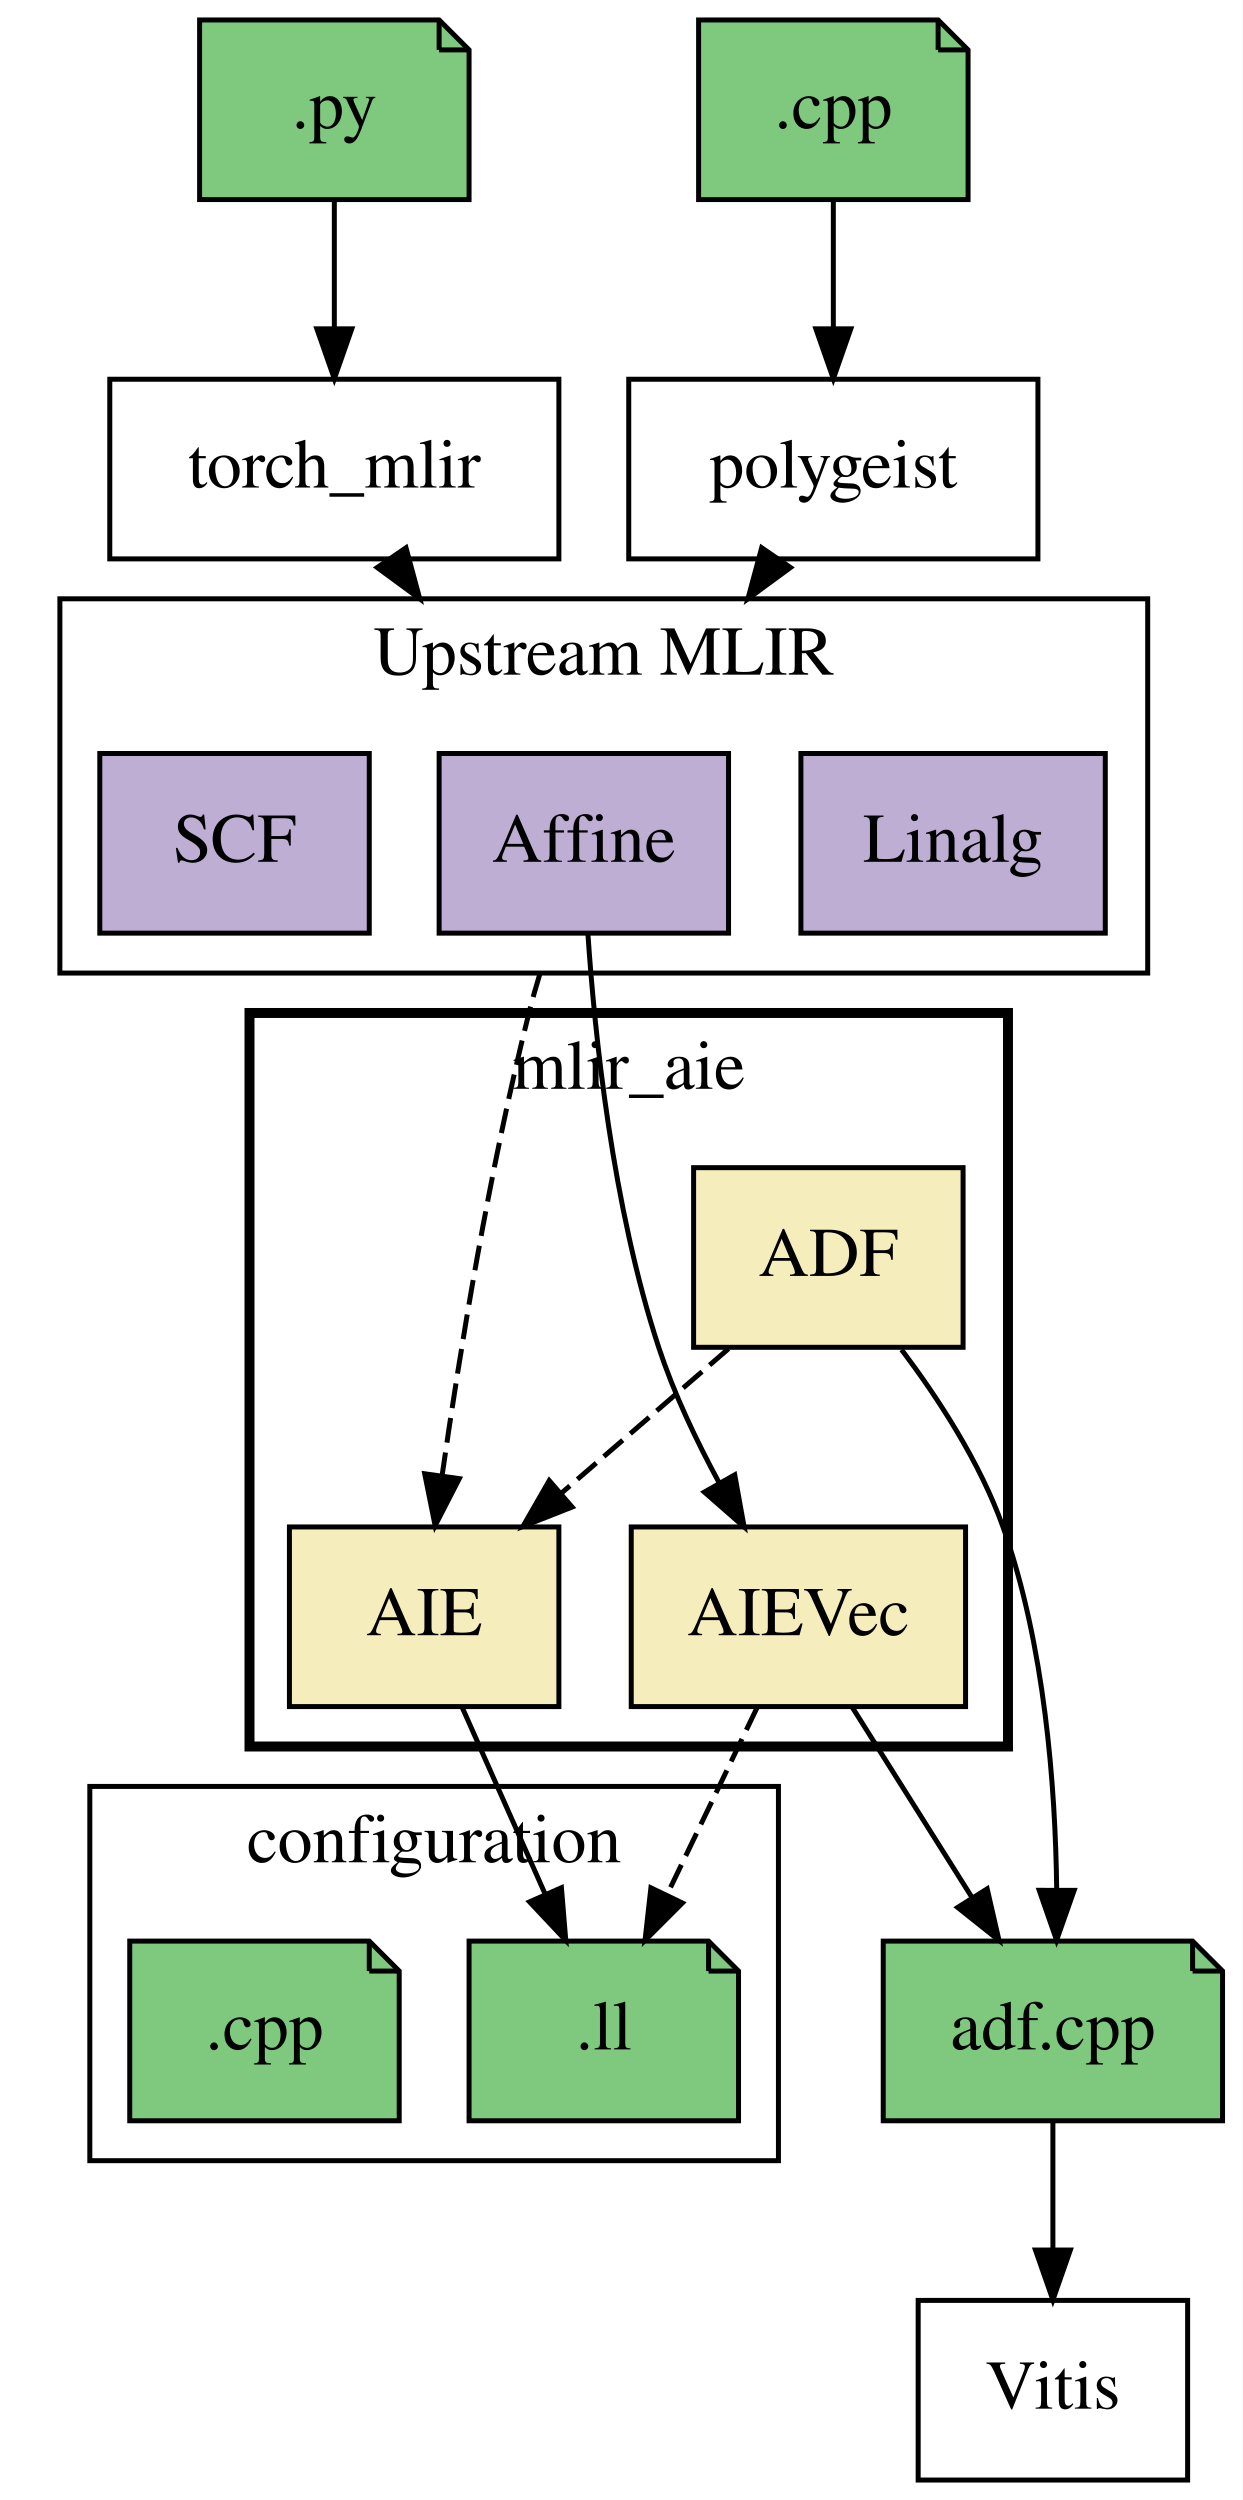
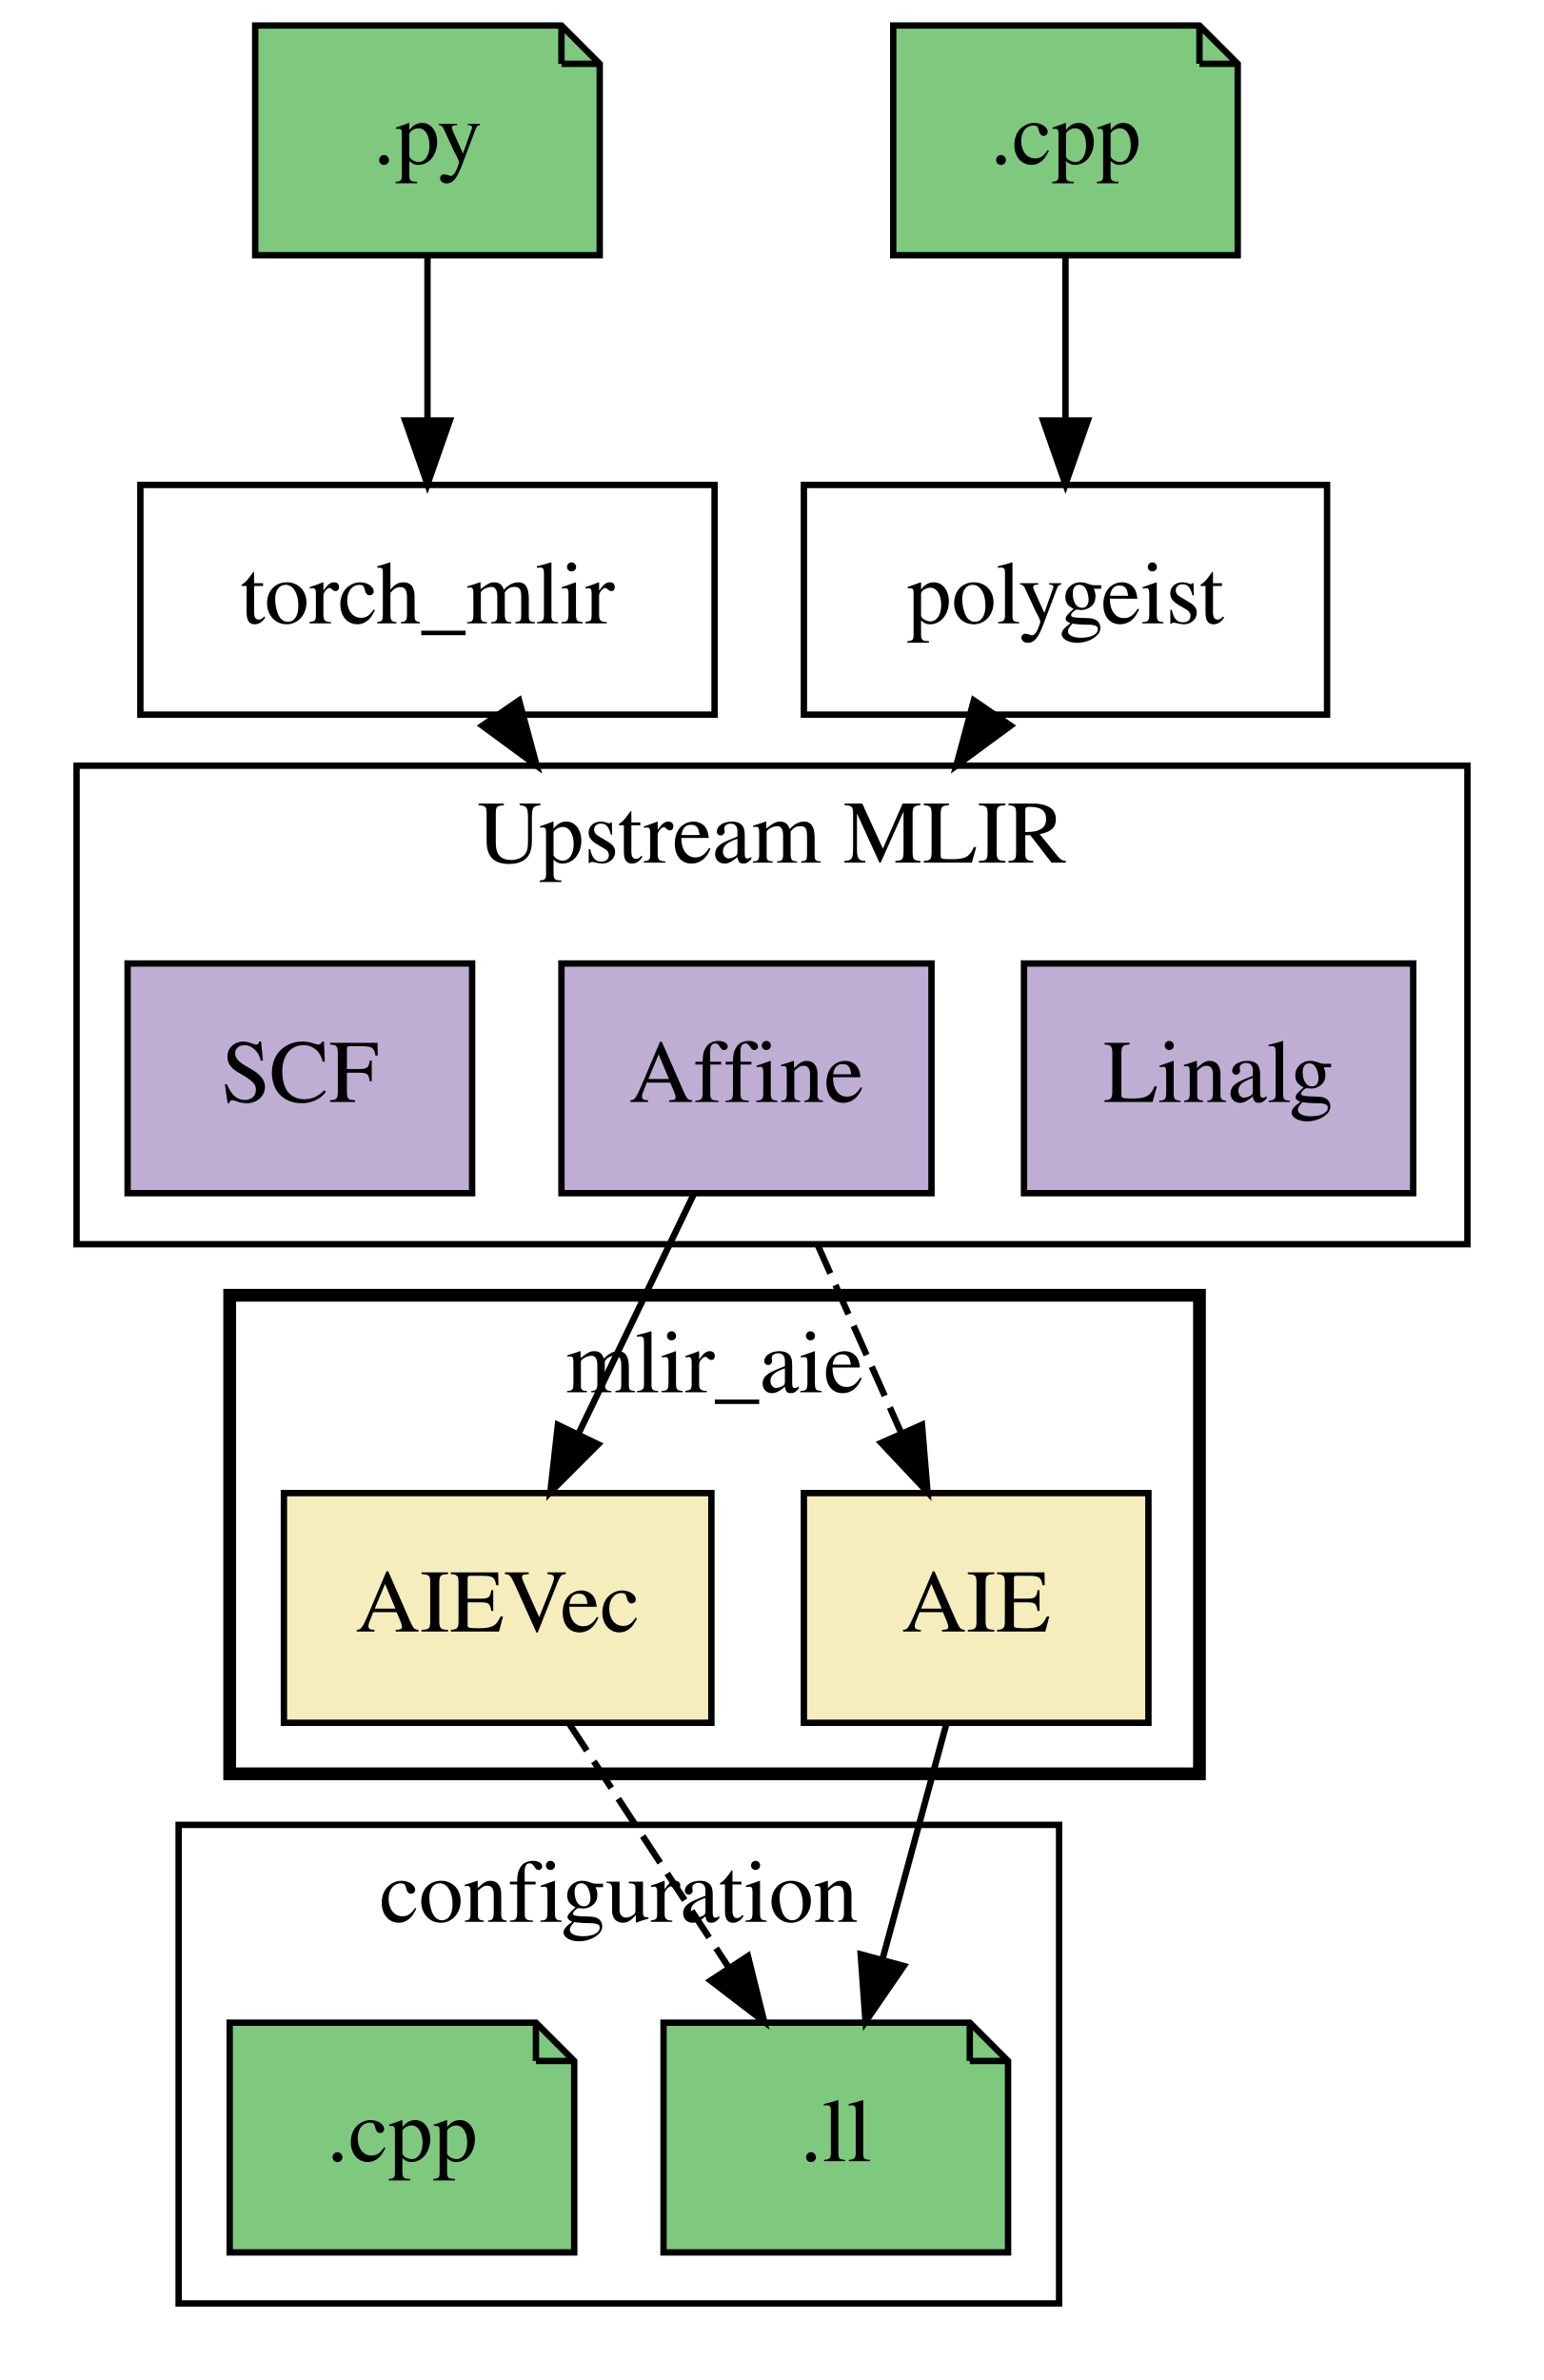
- <svg xmlns="http://www.w3.org/2000/svg" xmlns:xlink="http://www.w3.org/1999/xlink" width="249pt" height="501pt" viewBox="0.00 0.00 249.00 501.00">
-   <g id="graph0" class="graph" transform="scale(1 1) rotate(0) translate(4 497)">
-     <polygon fill="white" stroke="transparent" points="-4,4 -4,-497 245,-497 245,4 -4,4" />
+ <svg xmlns="http://www.w3.org/2000/svg" xmlns:xlink="http://www.w3.org/1999/xlink" width="242pt" height="373pt" viewBox="0.00 0.00 242.00 373.00">
+   <g id="graph0" class="graph" transform="scale(1 1) rotate(0) translate(4 369)">
+     <polygon fill="white" stroke="transparent" points="-4,4 -4,-369 238,-369 238,4 -4,4" />
    <g id="clust1" class="cluster">
-       <polygon fill="none" stroke="black" points="8,-302 8,-377 226,-377 226,-302 8,-302" />
-       <text text-anchor="middle" x="117" y="-361.8" font-family="Times,serif" font-size="14.00">Upstream MLIR</text>
+       <polygon fill="none" stroke="black" points="8,-174 8,-249 226,-249 226,-174 8,-174" />
+       <text text-anchor="middle" x="117" y="-233.8" font-family="Times,serif" font-size="14.00">Upstream MLIR</text>
    </g>
    <g id="clust2" class="cluster">
-       <polygon fill="none" stroke="black" stroke-width="2" points="46,-147 46,-294 198,-294 198,-147 46,-147" />
-       <text text-anchor="middle" x="122" y="-278.8" font-family="Times,serif" font-size="14.00">mlir_aie</text>
+       <polygon fill="none" stroke="black" stroke-width="2" points="32,-91 32,-166 184,-166 184,-91 32,-91" />
+       <text text-anchor="middle" x="108" y="-150.8" font-family="Times,serif" font-size="14.00">mlir_aie</text>
    </g>
    <g id="clust6" class="cluster">
-       <polygon fill="none" stroke="black" points="14,-64 14,-139 152,-139 152,-64 14,-64" />
-       <text text-anchor="middle" x="83" y="-123.8" font-family="Times,serif" font-size="14.00">configuration</text>
+       <polygon fill="none" stroke="black" points="24,-8 24,-83 162,-83 162,-8 24,-8" />
+       <text text-anchor="middle" x="93" y="-67.8" font-family="Times,serif" font-size="14.00">configuration</text>
    </g>
    <g id="node1" class="node">
-       <polygon fill="#beaed4" stroke="black" points="217.5,-346 156.5,-346 156.5,-310 217.5,-310 217.5,-346" />
-       <text text-anchor="middle" x="187" y="-324.3" font-family="Times,serif" font-size="14.00">Linalg</text>
+       <polygon fill="#beaed4" stroke="black" points="217.5,-218 156.5,-218 156.5,-182 217.5,-182 217.5,-218" />
+       <text text-anchor="middle" x="187" y="-196.3" font-family="Times,serif" font-size="14.00">Linalg</text>
    </g>
    <g id="node2" class="node">
-       <polygon fill="#beaed4" stroke="black" points="142,-346 84,-346 84,-310 142,-310 142,-346" />
-       <text text-anchor="middle" x="113" y="-324.3" font-family="Times,serif" font-size="14.00">Affine</text>
+       <polygon fill="#beaed4" stroke="black" points="142,-218 84,-218 84,-182 142,-182 142,-218" />
+       <text text-anchor="middle" x="113" y="-196.3" font-family="Times,serif" font-size="14.00">Affine</text>
    </g>
    <g id="node4" class="node">
      <g id="a_node4">
-         <a xlink:href="ADFDialect.html" xlink:title="ADF">
-           <polygon fill="#f5edbc" stroke="black" points="189,-263 135,-263 135,-227 189,-227 189,-263" />
-           <text text-anchor="middle" x="162" y="-241.3" font-family="Times,serif" font-size="14.00">ADF</text>
-         </a>
-       </g>
-     </g>
-     <g id="node5" class="node">
-       <g id="a_node5">
        <a xlink:href="AIEDialect.html" xlink:title="AIE">
-           <polygon fill="#f5edbc" stroke="black" points="108,-191 54,-191 54,-155 108,-155 108,-191" />
-           <text text-anchor="middle" x="81" y="-169.3" font-family="Times,serif" font-size="14.00">AIE</text>
+           <polygon fill="#f5edbc" stroke="black" points="176,-135 122,-135 122,-99 176,-99 176,-135" />
+           <text text-anchor="middle" x="149" y="-113.3" font-family="Times,serif" font-size="14.00">AIE</text>
        </a>
      </g>
    </g>
    <g id="edge1" class="edge">
-       <path fill="none" stroke="black" stroke-dasharray="5,2" d="M104.24,-302C103.42,-299.32 102.66,-296.61 102,-294 94.06,-262.56 88.1,-225.74 84.59,-201.26" />
-       <polygon fill="black" stroke="black" points="88.04,-200.68 83.2,-191.26 81.11,-201.65 88.04,-200.68" />
+       <path fill="none" stroke="black" stroke-dasharray="5,2" d="M124.11,-174C128.27,-164.64 133.01,-153.97 137.23,-144.47" />
+       <polygon fill="black" stroke="black" points="140.51,-145.71 141.38,-135.15 134.12,-142.87 140.51,-145.71" />
    </g>
-     <g id="node6" class="node">
-       <g id="a_node6">
+     <g id="node5" class="node">
+       <g id="a_node5">
        <a xlink:href="AIEVecDialect.html" xlink:title="AIEVec">
-           <polygon fill="#f5edbc" stroke="black" points="189.5,-191 122.5,-191 122.5,-155 189.5,-155 189.5,-191" />
-           <text text-anchor="middle" x="156" y="-169.3" font-family="Times,serif" font-size="14.00">AIEVec</text>
+           <polygon fill="#f5edbc" stroke="black" points="107.5,-135 40.5,-135 40.5,-99 107.5,-99 107.5,-135" />
+           <text text-anchor="middle" x="74" y="-113.3" font-family="Times,serif" font-size="14.00">AIEVec</text>
        </a>
      </g>
    </g>
-     <g id="edge4" class="edge">
-       <path fill="none" stroke="black" d="M113.81,-309.97C115.17,-289.74 118.74,-255.19 128,-227 131.02,-217.81 135.54,-208.3 140.08,-199.92" />
-       <polygon fill="black" stroke="black" points="143.24,-201.44 145.12,-191.01 137.15,-197.99 143.24,-201.44" />
+     <g id="edge2" class="edge">
+       <path fill="none" stroke="black" d="M104.73,-181.82C99.51,-170.98 92.65,-156.74 86.75,-144.47" />
+       <polygon fill="black" stroke="black" points="89.75,-142.64 82.26,-135.15 83.44,-145.68 89.75,-142.64" />
    </g>
    <g id="node3" class="node">
-       <polygon fill="#beaed4" stroke="black" points="70,-346 16,-346 16,-310 70,-310 70,-346" />
-       <text text-anchor="middle" x="43" y="-324.3" font-family="Times,serif" font-size="14.00">SCF</text>
+       <polygon fill="#beaed4" stroke="black" points="70,-218 16,-218 16,-182 70,-182 70,-218" />
+       <text text-anchor="middle" x="43" y="-196.3" font-family="Times,serif" font-size="14.00">SCF</text>
    </g>
-     <g id="edge2" class="edge">
-       <path fill="none" stroke="black" stroke-dasharray="5,2" d="M141.98,-226.7C131.87,-217.97 119.46,-207.24 108.48,-197.75" />
-       <polygon fill="black" stroke="black" points="110.65,-194.99 100.79,-191.1 106.07,-200.29 110.65,-194.99" />
+     <g id="node8" class="node">
+       <polygon fill="#7fc97f" stroke="black" points="148,-52 100,-52 100,-16 154,-16 154,-46 148,-52" />
+       <polyline fill="none" stroke="black" points="148,-52 148,-46 " />
+       <polyline fill="none" stroke="black" points="154,-46 148,-46 " />
+       <text text-anchor="middle" x="127" y="-30.3" font-family="Times,serif" font-size="14.00">.ll</text>
+     </g>
+     <g id="edge3" class="edge">
+       <path fill="none" stroke="black" d="M144.33,-98.82C141.42,-88.08 137.6,-74.03 134.29,-61.84" />
+       <polygon fill="black" stroke="black" points="137.66,-60.89 131.66,-52.15 130.9,-62.72 137.66,-60.89" />
+     </g>
+     <g id="edge4" class="edge">
+       <path fill="none" stroke="black" stroke-dasharray="5,2" d="M85.24,-98.82C92.48,-87.76 102.02,-73.18 110.15,-60.75" />
+       <polygon fill="black" stroke="black" points="113.23,-62.44 115.78,-52.15 107.37,-58.6 113.23,-62.44" />
+     </g>
+     <g id="node6" class="node">
+       <polygon fill="#7fc97f" stroke="black" points="184,-365 136,-365 136,-329 190,-329 190,-359 184,-365" />
+       <polyline fill="none" stroke="black" points="184,-365 184,-359 " />
+       <polyline fill="none" stroke="black" points="190,-359 184,-359 " />
+       <text text-anchor="middle" x="163" y="-343.3" font-family="Times,serif" font-size="14.00">.cpp</text>
+     </g>
+     <g id="node11" class="node">
+       <polygon fill="white" stroke="black" points="204,-293 122,-293 122,-257 204,-257 204,-293" />
+       <text text-anchor="middle" x="163" y="-271.3" font-family="Times,serif" font-size="14.00">polygeist</text>
+     </g>
+     <g id="edge7" class="edge">
+       <path fill="none" stroke="black" d="M163,-328.7C163,-320.98 163,-311.71 163,-303.11" />
+       <polygon fill="black" stroke="black" points="166.5,-303.1 163,-293.1 159.5,-303.1 166.5,-303.1" />
+     </g>
+     <g id="node7" class="node">
+       <polygon fill="#7fc97f" stroke="black" points="84,-365 36,-365 36,-329 90,-329 90,-359 84,-365" />
+       <polyline fill="none" stroke="black" points="84,-365 84,-359 " />
+       <polyline fill="none" stroke="black" points="90,-359 84,-359 " />
+       <text text-anchor="middle" x="63" y="-343.3" font-family="Times,serif" font-size="14.00">.py</text>
+     </g>
+     <g id="node10" class="node">
+       <polygon fill="white" stroke="black" points="108,-293 18,-293 18,-257 108,-257 108,-293" />
+       <text text-anchor="middle" x="63" y="-271.3" font-family="Times,serif" font-size="14.00">torch_mlir</text>
+     </g>
+     <g id="edge5" class="edge">
+       <path fill="none" stroke="black" d="M63,-328.7C63,-320.98 63,-311.71 63,-303.11" />
+       <polygon fill="black" stroke="black" points="66.5,-303.1 63,-293.1 59.5,-303.1 66.5,-303.1" />
    </g>
    <g id="node9" class="node">
-       <polygon fill="#7fc97f" stroke="black" points="235,-108 173,-108 173,-72 241,-72 241,-102 235,-108" />
-       <polyline fill="none" stroke="black" points="235,-108 235,-102 " />
-       <polyline fill="none" stroke="black" points="241,-102 235,-102 " />
-       <text text-anchor="middle" x="207" y="-86.3" font-family="Times,serif" font-size="14.00">adf.cpp</text>
-     </g>
-     <g id="edge3" class="edge">
-       <path fill="none" stroke="black" d="M176.67,-226.53C184.06,-216.72 192.42,-203.88 197,-191 205.37,-167.45 207.51,-138.94 207.76,-118.4" />
-       <polygon fill="black" stroke="black" points="211.26,-118.17 207.74,-108.17 204.26,-118.18 211.26,-118.17" />
-     </g>
-     <g id="node10" class="node">
-       <polygon fill="#7fc97f" stroke="black" points="138,-108 90,-108 90,-72 144,-72 144,-102 138,-108" />
-       <polyline fill="none" stroke="black" points="138,-108 138,-102 " />
-       <polyline fill="none" stroke="black" points="144,-102 138,-102 " />
-       <text text-anchor="middle" x="117" y="-86.3" font-family="Times,serif" font-size="14.00">.ll</text>
+       <polygon fill="#7fc97f" stroke="black" points="80,-52 32,-52 32,-16 86,-16 86,-46 80,-52" />
+       <polyline fill="none" stroke="black" points="80,-52 80,-46 " />
+       <polyline fill="none" stroke="black" points="86,-46 80,-46 " />
+       <text text-anchor="middle" x="59" y="-30.3" font-family="Times,serif" font-size="14.00">.cpp</text>
    </g>
    <g id="edge6" class="edge">
-       <path fill="none" stroke="black" d="M88.63,-154.82C93.46,-143.98 99.78,-129.74 105.23,-117.47" />
-       <polygon fill="black" stroke="black" points="108.51,-118.71 109.38,-108.15 102.12,-115.87 108.51,-118.71" />
-     </g>
-     <g id="edge5" class="edge">
-       <path fill="none" stroke="black" d="M166.82,-154.82C173.78,-143.76 182.96,-129.18 190.79,-116.75" />
-       <polygon fill="black" stroke="black" points="193.83,-118.48 196.2,-108.15 187.91,-114.75 193.83,-118.48" />
-     </g>
-     <g id="edge7" class="edge">
-       <path fill="none" stroke="black" stroke-dasharray="5,2" d="M147.73,-154.82C142.51,-143.98 135.65,-129.74 129.75,-117.47" />
-       <polygon fill="black" stroke="black" points="132.75,-115.64 125.26,-108.15 126.44,-118.68 132.75,-115.64" />
-     </g>
-     <g id="node7" class="node">
-       <polygon fill="#7fc97f" stroke="black" points="184,-493 136,-493 136,-457 190,-457 190,-487 184,-493" />
-       <polyline fill="none" stroke="black" points="184,-493 184,-487 " />
-       <polyline fill="none" stroke="black" points="190,-487 184,-487 " />
-       <text text-anchor="middle" x="163" y="-471.3" font-family="Times,serif" font-size="14.00">.cpp</text>
-     </g>
-     <g id="node14" class="node">
-       <polygon fill="white" stroke="black" points="204,-421 122,-421 122,-385 204,-385 204,-421" />
-       <text text-anchor="middle" x="163" y="-399.3" font-family="Times,serif" font-size="14.00">polygeist</text>
-     </g>
-     <g id="edge11" class="edge">
-       <path fill="none" stroke="black" d="M163,-456.7C163,-448.98 163,-439.71 163,-431.11" />
-       <polygon fill="black" stroke="black" points="166.5,-431.1 163,-421.1 159.5,-431.1 166.5,-431.1" />
-     </g>
-     <g id="node8" class="node">
-       <polygon fill="#7fc97f" stroke="black" points="84,-493 36,-493 36,-457 90,-457 90,-487 84,-493" />
-       <polyline fill="none" stroke="black" points="84,-493 84,-487 " />
-       <polyline fill="none" stroke="black" points="90,-487 84,-487 " />
-       <text text-anchor="middle" x="63" y="-471.3" font-family="Times,serif" font-size="14.00">.py</text>
-     </g>
-     <g id="node13" class="node">
-       <polygon fill="white" stroke="black" points="108,-421 18,-421 18,-385 108,-385 108,-421" />
-       <text text-anchor="middle" x="63" y="-399.3" font-family="Times,serif" font-size="14.00">torch_mlir</text>
-     </g>
-     <g id="edge9" class="edge">
-       <path fill="none" stroke="black" d="M63,-456.7C63,-448.98 63,-439.71 63,-431.11" />
-       <polygon fill="black" stroke="black" points="66.5,-431.1 63,-421.1 59.5,-431.1 66.5,-431.1" />
-     </g>
-     <g id="node12" class="node">
-       <polygon fill="white" stroke="black" points="234,-36 180,-36 180,0 234,0 234,-36" />
-       <text text-anchor="middle" x="207" y="-14.3" font-family="Times,serif" font-size="14.00">Vitis</text>
+       <path fill="none" stroke="black" d="M74.85,-256.7C74.95,-256.55 75.06,-256.4 75.16,-256.24" />
+       <polygon fill="black" stroke="black" points="77.36,-259.23 80.12,-249 71.59,-255.27 77.36,-259.23" />
    </g>
    <g id="edge8" class="edge">
-       <path fill="none" stroke="black" d="M207,-71.7C207,-63.98 207,-54.71 207,-46.11" />
-       <polygon fill="black" stroke="black" points="210.5,-46.1 207,-36.1 203.5,-46.1 210.5,-46.1" />
-     </g>
-     <g id="node11" class="node">
-       <polygon fill="#7fc97f" stroke="black" points="70,-108 22,-108 22,-72 76,-72 76,-102 70,-108" />
-       <polyline fill="none" stroke="black" points="70,-108 70,-102 " />
-       <polyline fill="none" stroke="black" points="76,-102 70,-102 " />
-       <text text-anchor="middle" x="49" y="-86.3" font-family="Times,serif" font-size="14.00">.cpp</text>
-     </g>
-     <g id="edge10" class="edge">
-       <path fill="none" stroke="black" d="M74.85,-384.7C74.95,-384.55 75.06,-384.4 75.16,-384.24" />
-       <polygon fill="black" stroke="black" points="77.36,-387.23 80.12,-377 71.59,-383.27 77.36,-387.23" />
-     </g>
-     <g id="edge12" class="edge">
-       <path fill="none" stroke="black" d="M151.15,-384.7C151.05,-384.55 150.94,-384.4 150.84,-384.24" />
-       <polygon fill="black" stroke="black" points="154.41,-383.27 145.88,-377 148.64,-387.23 154.41,-383.27" />
+       <path fill="none" stroke="black" d="M151.15,-256.7C151.05,-256.55 150.94,-256.4 150.84,-256.24" />
+       <polygon fill="black" stroke="black" points="154.41,-255.27 145.88,-249 148.64,-259.23 154.41,-255.27" />
    </g>
  </g>
</svg>
